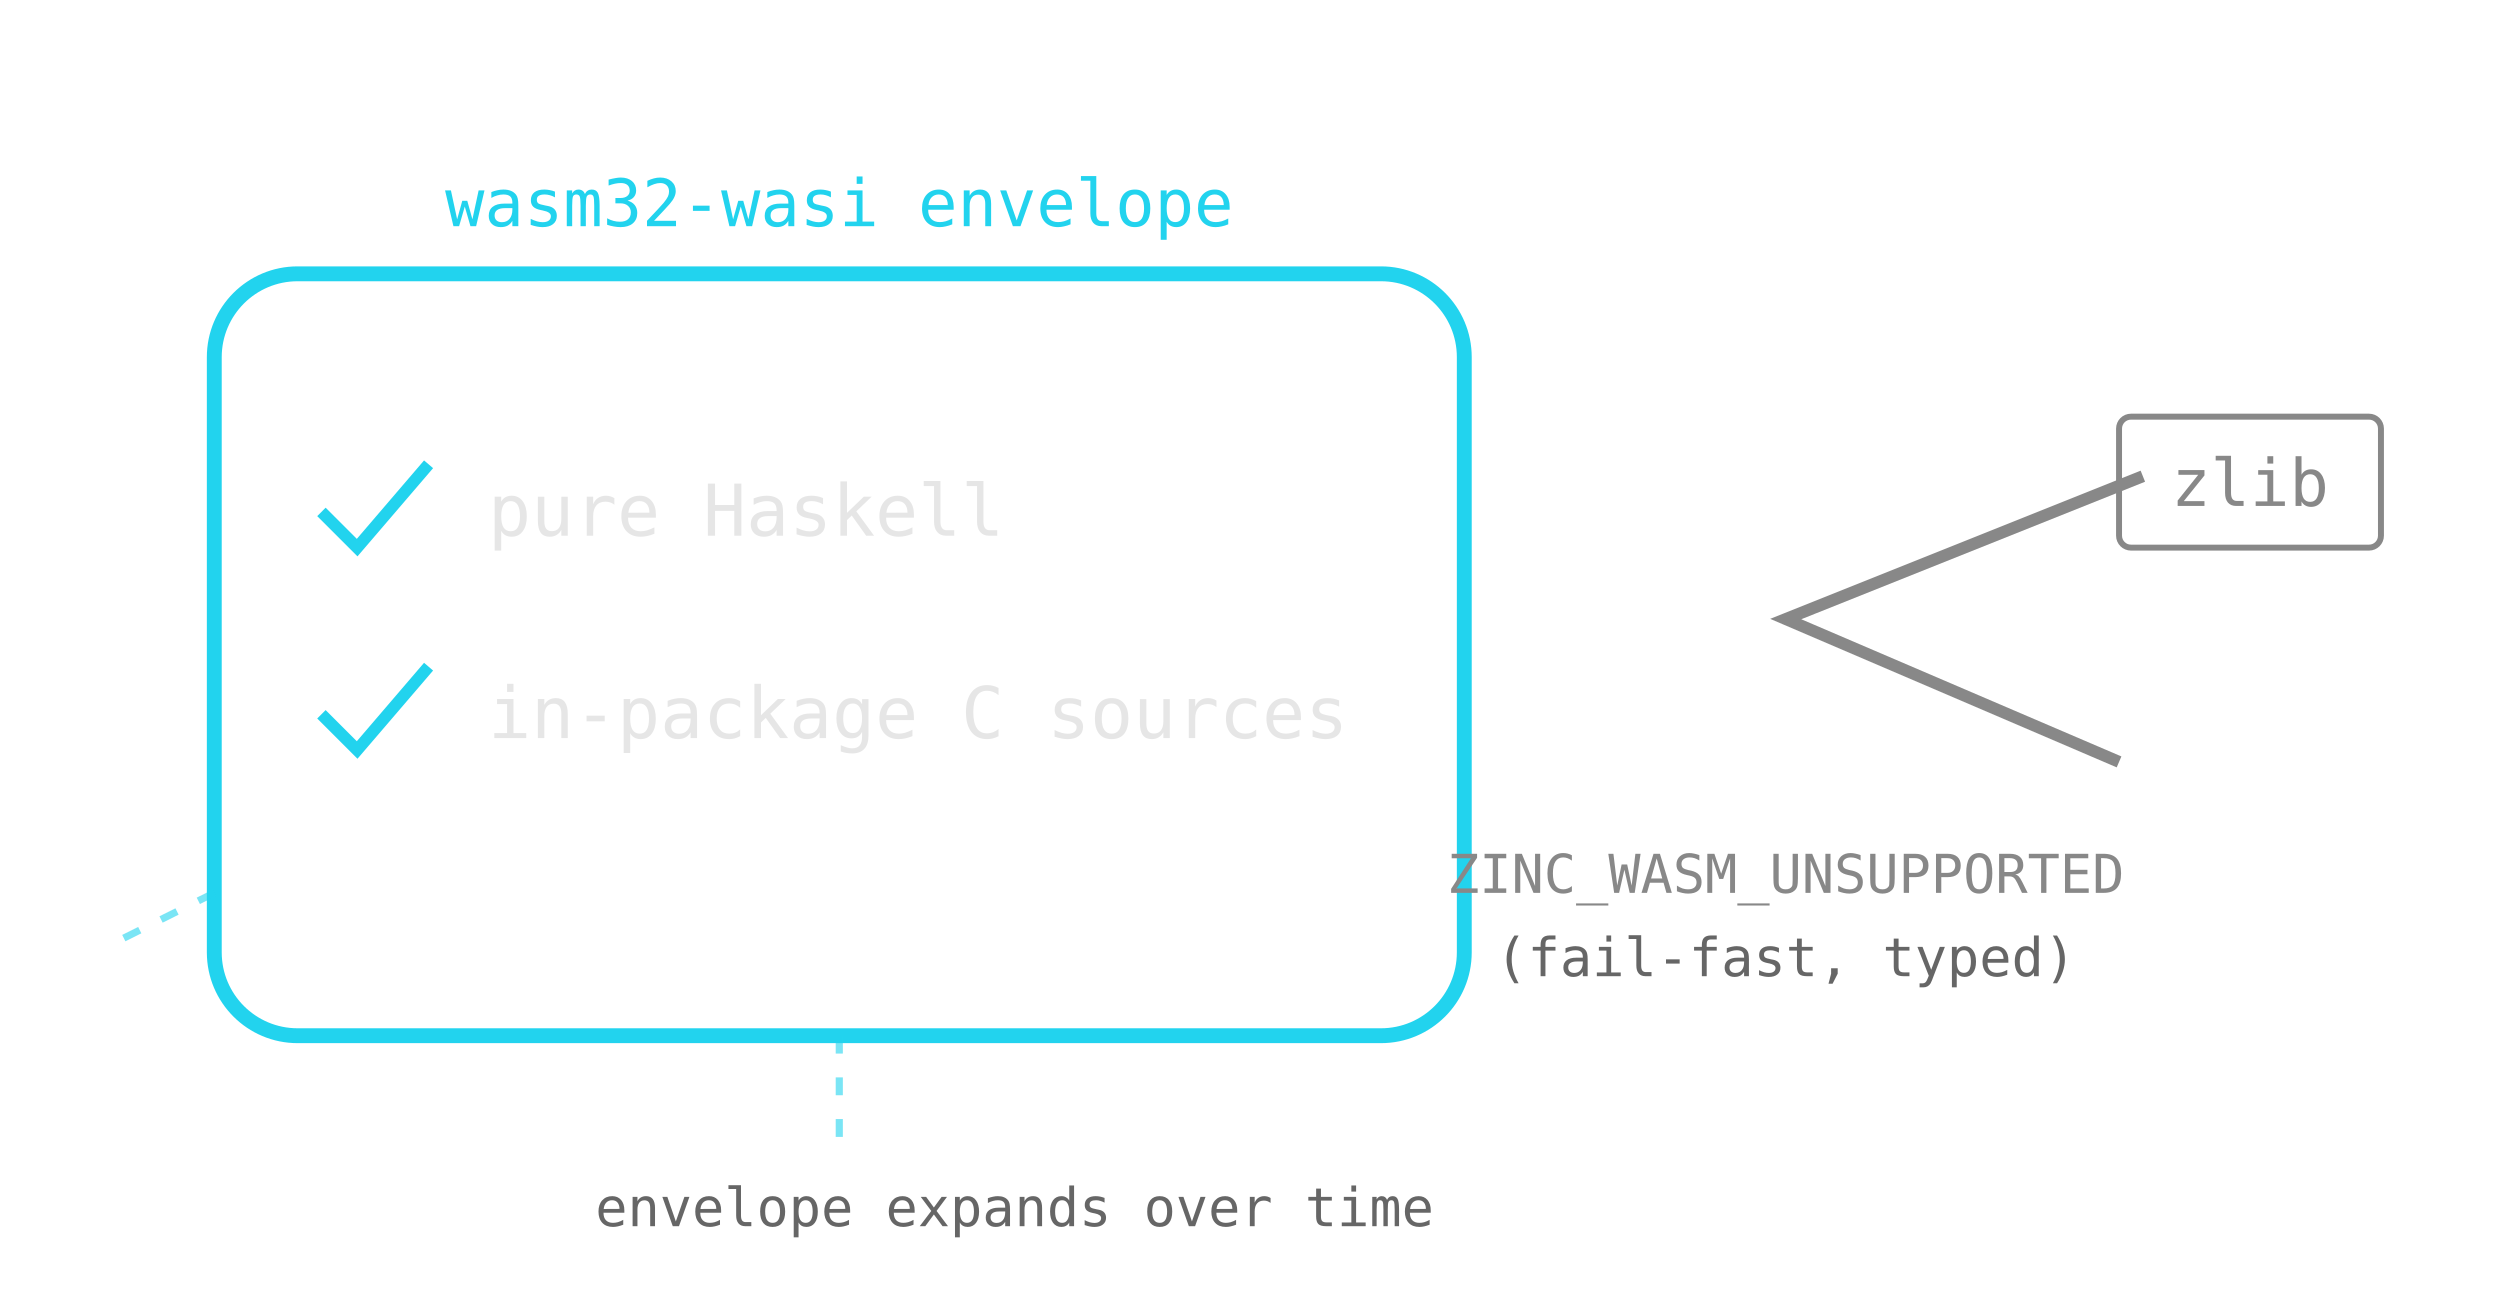
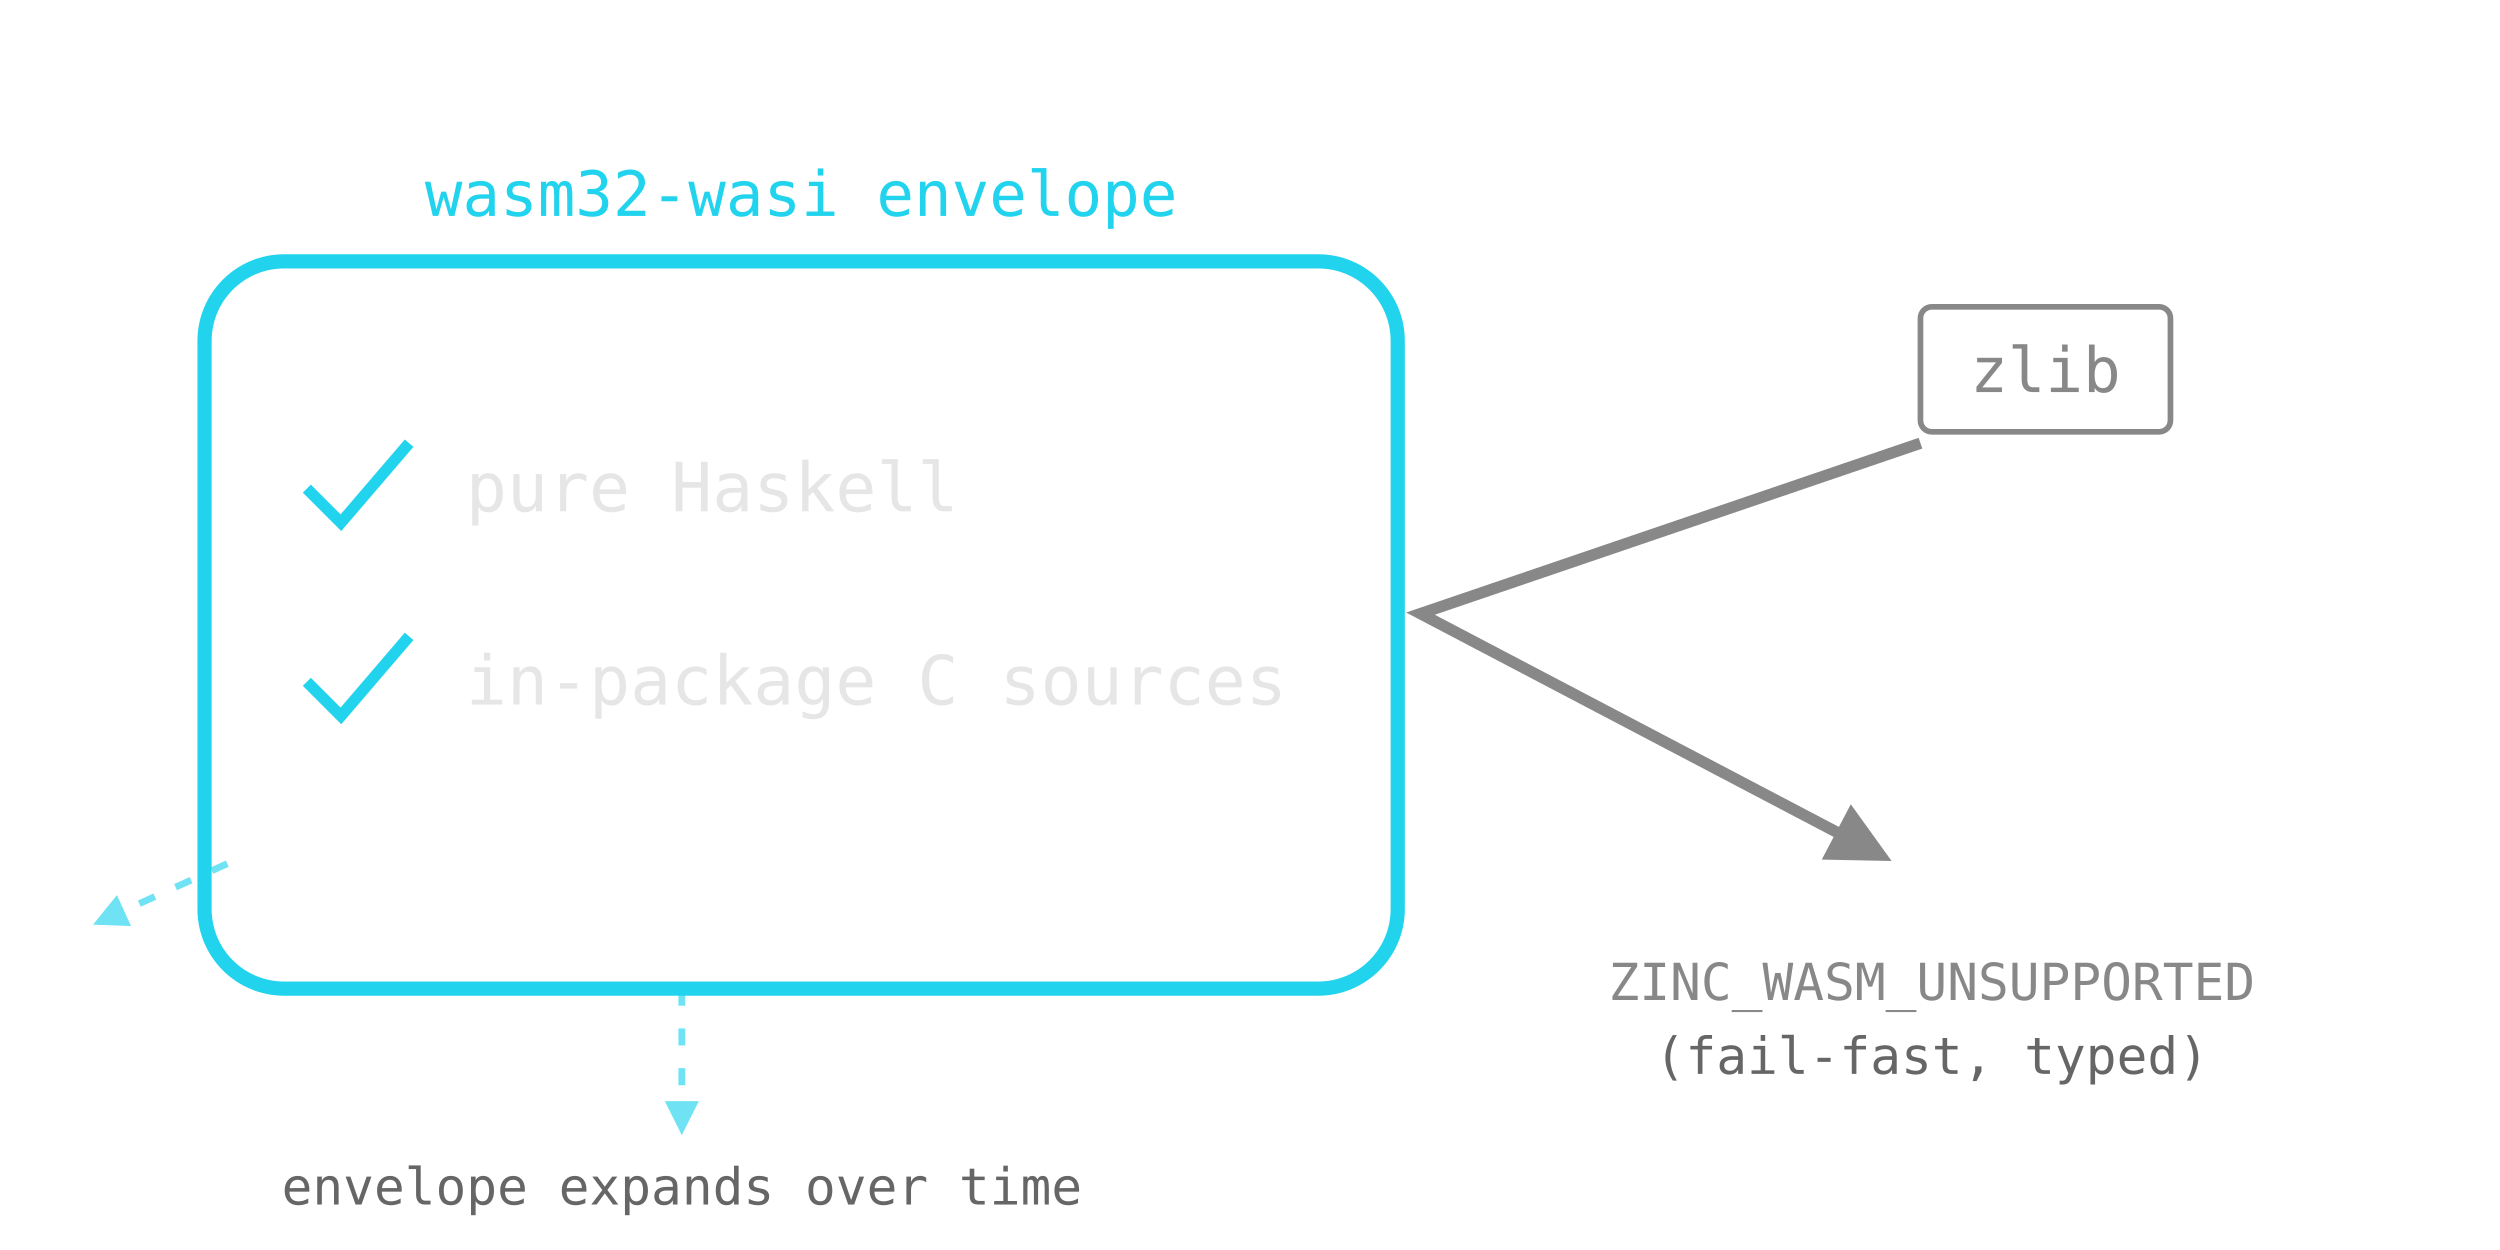
- <svg xmlns="http://www.w3.org/2000/svg" viewBox="0 0 420 220" width="420" height="220" font-family="monospace" role="img" aria-label="the wasm support envelope: pure Haskell in, system libs bounce off">
+ <svg xmlns="http://www.w3.org/2000/svg" viewBox="0 0 440 220" width="440" height="220" font-family="monospace" role="img" aria-label="the wasm support envelope: pure Haskell in, system libs bounce off">
+   <defs>
+     <marker id="bounce" viewBox="0 0 10 10" refX="7" refY="5" markerWidth="5.5" markerHeight="5.5" orient="auto-start-reverse">
+       <path d="M0,0 L10,5 L0,10 z" fill="#888" />
+     </marker>
+     <marker id="exp" viewBox="0 0 10 10" refX="7" refY="5" markerWidth="5" markerHeight="5" orient="auto-start-reverse">
+       <path d="M0,0 L10,5 L0,10 z" fill="#22d3ee" />
+     </marker>
+   </defs>
  <rect x="36" y="46" width="210" height="128" rx="14" fill="none" stroke="#22d3ee" stroke-width="2.5" />
  <text x="141" y="38" fill="#22d3ee" font-size="11" text-anchor="middle">wasm32-wasi envelope</text>
  <g stroke="#22d3ee" stroke-width="2" fill="none">
    <polyline points="54,86 60,92 72,78" />
    <polyline points="54,120 60,126 72,112" />
  </g>
  <g fill="#e6e6e6" font-size="12">
    <text x="82" y="90">pure Haskell</text>
    <text x="82" y="124">in-package C sources</text>
  </g>
-   <g stroke="#22d3ee" stroke-width="1.2" stroke-dasharray="3 4" opacity="0.6">
-     <line x1="36" y1="150" x2="20" y2="158" />
-     <line x1="141" y1="174" x2="141" y2="192" />
+   <g stroke="#22d3ee" stroke-width="1.2" stroke-dasharray="3 4" opacity="0.65">
+     <line x1="40" y1="152" x2="18" y2="162" marker-end="url(#exp)" />
+     <line x1="120" y1="174" x2="120" y2="198" marker-end="url(#exp)" />
  </g>
-   <text x="100" y="206" fill="#666" font-size="9">envelope expands over time</text>
-   <g stroke="#888" stroke-width="2" fill="none">
-     <path d="M360,80 L300,104 L356,128" />
-   </g>
-   <rect x="356" y="70" width="44" height="22" rx="2" fill="none" stroke="#888" />
-   <text x="378" y="85" fill="#888" font-size="11" text-anchor="middle">zlib</text>
-   <text x="300" y="150" fill="#888" font-size="9" text-anchor="middle">ZINC_WASM_UNSUPPORTED</text>
-   <text x="300" y="164" fill="#666" font-size="9" text-anchor="middle">(fail-fast, typed)</text>
+   <text x="120" y="212" fill="#666" font-size="9" text-anchor="middle">envelope expands over time</text>
+   <rect x="338" y="54" width="44" height="22" rx="2" fill="none" stroke="#888" />
+   <text x="360" y="69" fill="#888" font-size="11" text-anchor="middle">zlib</text>
+   <path d="M338,78 L250,108 L330,150" fill="none" stroke="#888" stroke-width="2" marker-end="url(#bounce)" />
+   <text x="340" y="176" fill="#888" font-size="9" text-anchor="middle">ZINC_WASM_UNSUPPORTED</text>
+   <text x="340" y="189" fill="#666" font-size="9" text-anchor="middle">(fail-fast, typed)</text>
</svg>
